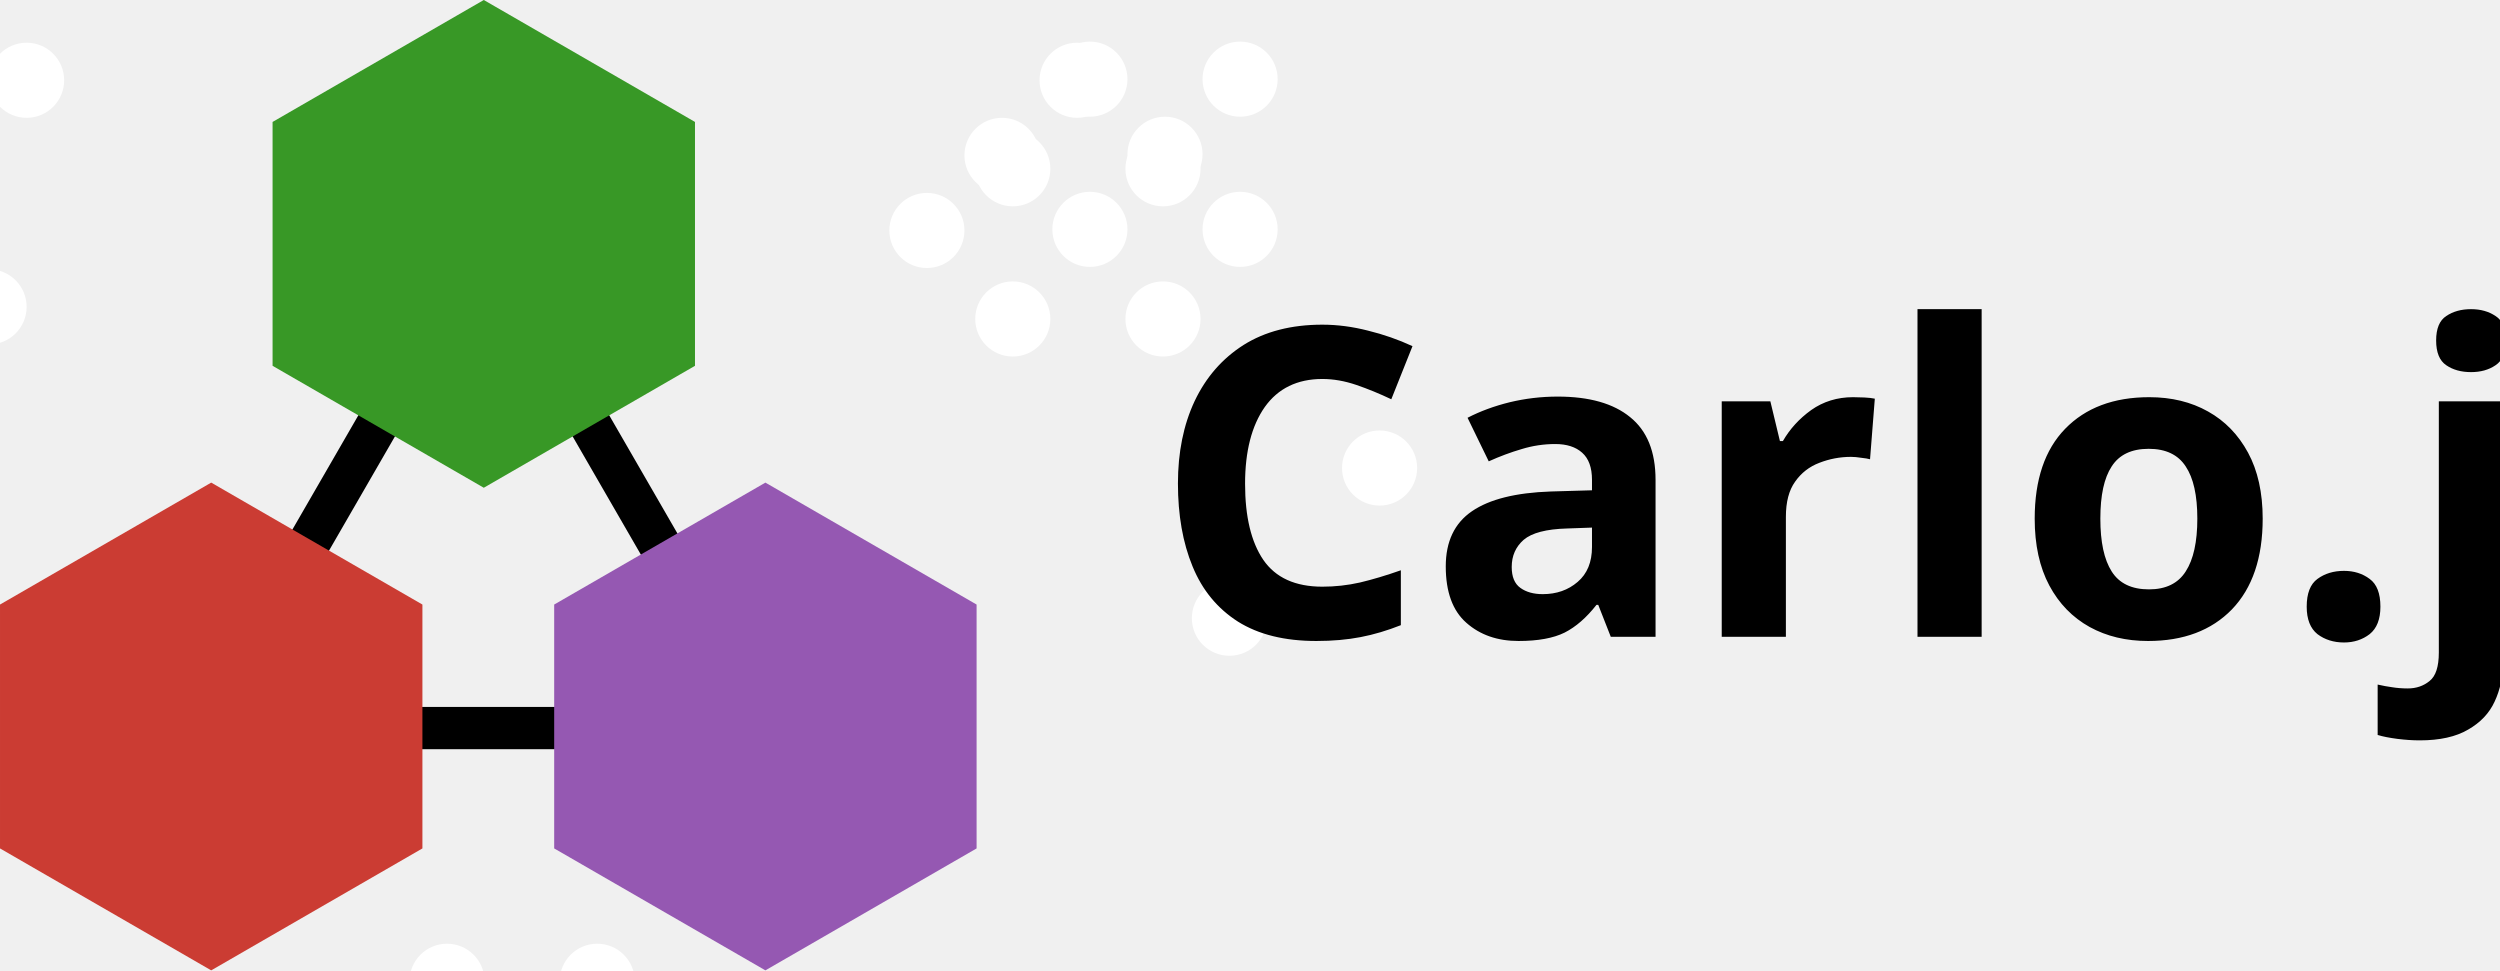
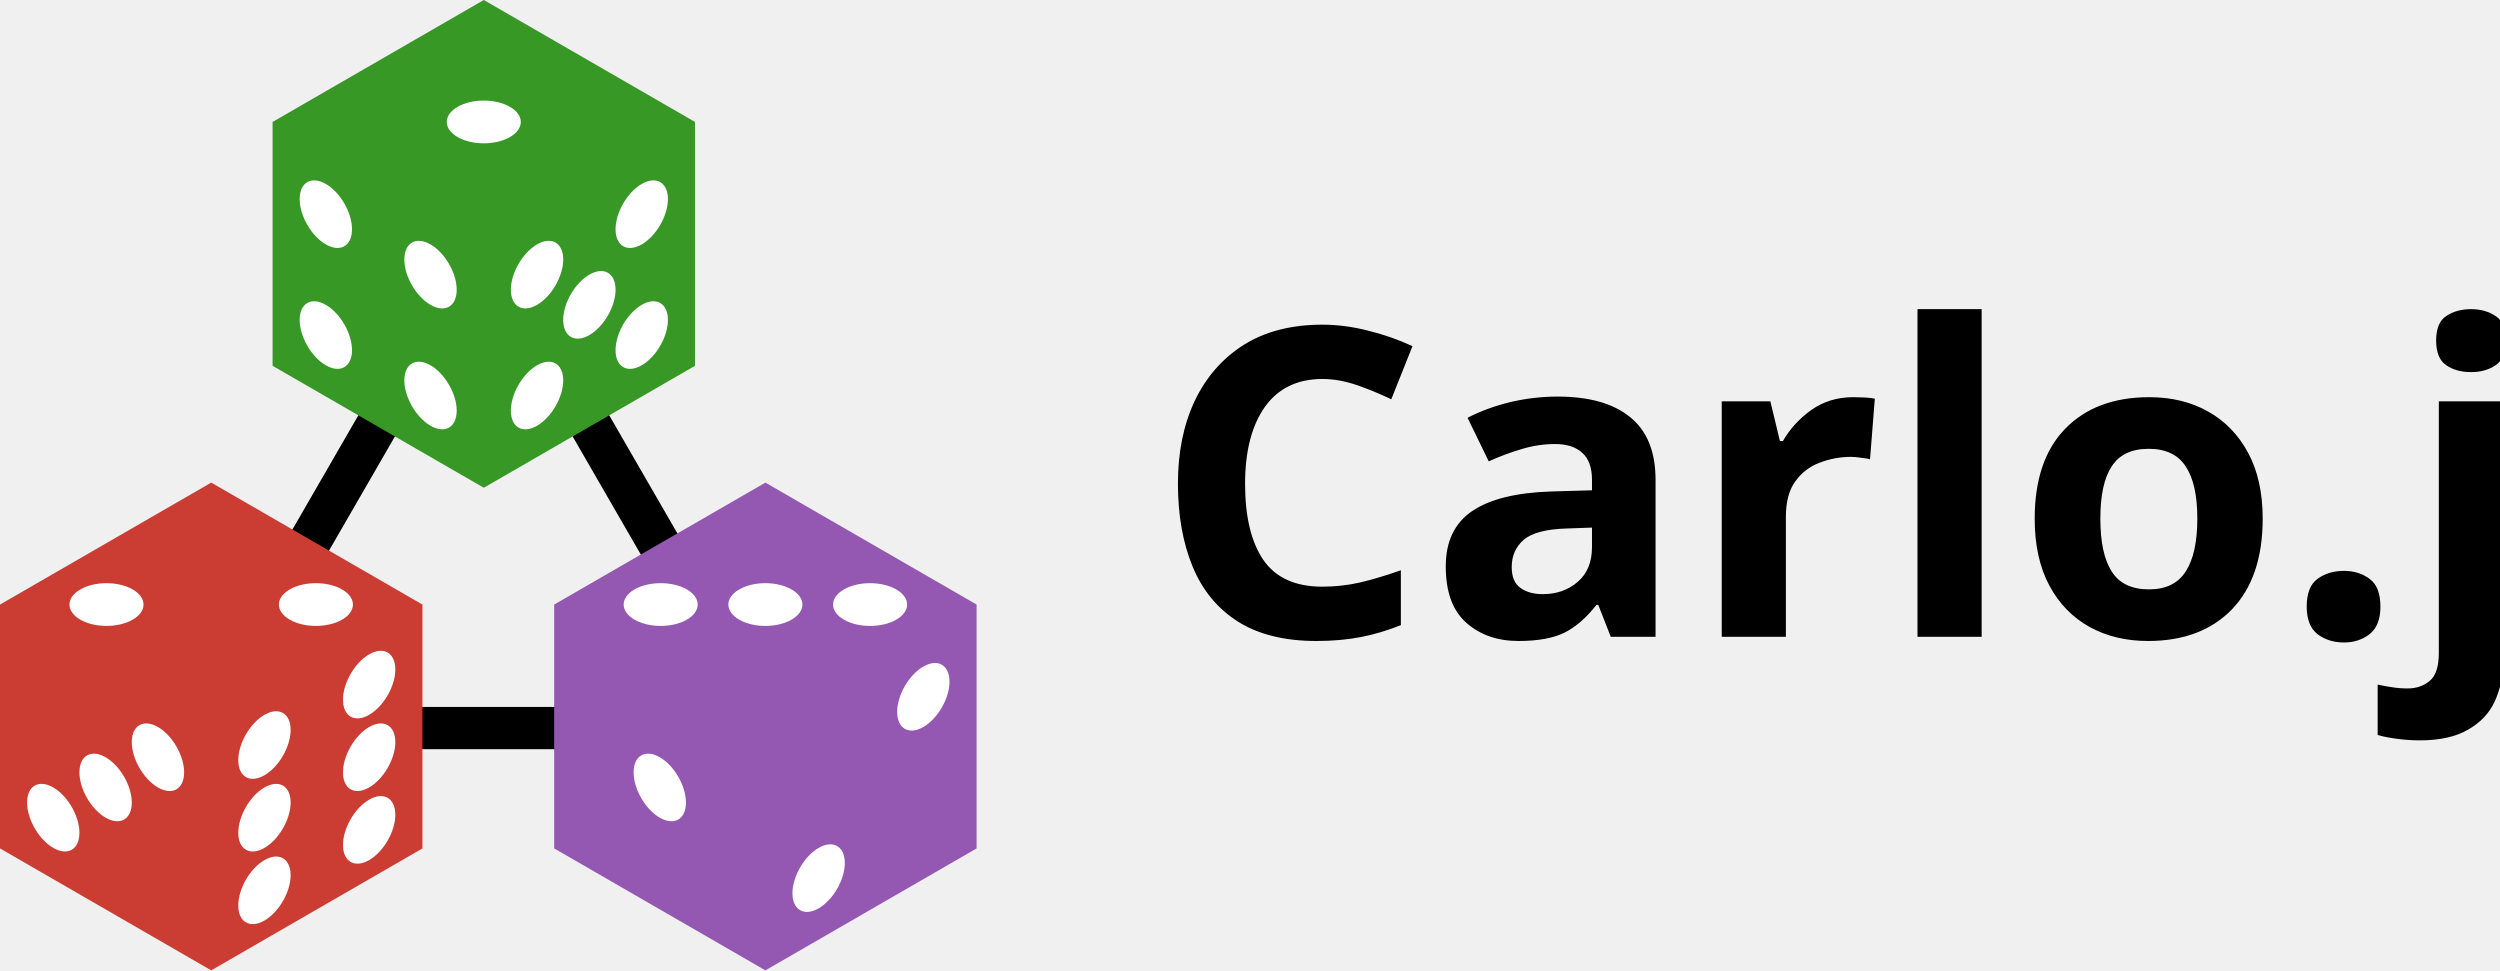
<svg xmlns="http://www.w3.org/2000/svg" width="130.898mm" height="50.807mm" viewBox="0 0 130.898 50.807" version="1.1" id="svg5">
-   <defs id="defs2" />
+   <defs id="defs2">
+     </defs>
  <g id="layer1" transform="translate(-89.07444,-90.48498)">
-     <path style="fill:none;fill-opacity:1;stroke:#000000;stroke-width:2.377;stroke-dasharray:none" id="path846" d="m 91.028,90.545 -15.846,-27.446 31.692,-10e-7 z" transform="matrix(0.9305005,0,0,-0.9305005,29.70352,187.3188)" />
-     <path style="fill:#389826;fill-opacity:1;stroke-width:0.082" id="path788" d="m 91.028,90.545 -15.846,-9.149 -10e-7,-18.297 15.846,-9.149 15.846,9.149 0,18.297 z" transform="matrix(0.6978754,0,0,0.6978754,50.87883,52.83436)" />
-     <path style="fill:#9558b2;fill-opacity:1;stroke-width:0.082" id="path902" d="m 91.028,90.545 -15.846,-9.149 -10e-7,-18.297 15.846,-9.149 15.846,9.149 0,18.297 z" transform="matrix(0.6978754,0,0,0.6978754,65.62338,78.10346)" />
-     <path style="fill:#cb3c33;fill-opacity:1;stroke-width:0.082" id="path904" d="m 91.028,90.545 -15.846,-9.149 -10e-7,-18.297 15.846,-9.149 15.846,9.149 0,18.297 z" transform="matrix(0.6978754,0,0,0.6978754,36.6069,78.10346)" />
+     <path id="path846" style="fill:none;stroke:#000000;stroke-width:2.377" d="m 91.028,90.545 -15.846,-27.446 31.692,-10e-7 z" transform="matrix(0.9305005,0,0,-0.9305005,29.70352,187.3188)" />
+     <path id="path788" style="fill:#389826;stroke-width:0.082" transform="matrix(0.6978754,0,0,0.6978754,50.87883,52.83436)" d="m 91.028,90.545 -15.846,-9.149 -10e-7,-18.297 15.846,-9.149 15.846,9.149 0,18.297 z" />
+     <path id="path902" style="fill:#9558b2;stroke-width:0.082" transform="matrix(0.6978754,0,0,0.6978754,65.62338,78.10346)" d="m 91.028,90.545 -15.846,-9.149 -10e-7,-18.297 15.846,-9.149 15.846,9.149 0,18.297 z" />
+     <path id="path904" style="fill:#cb3c33;stroke-width:0.082" transform="matrix(0.6978754,0,0,0.6978754,36.6069,78.10346)" d="m 91.028,90.545 -15.846,-9.149 -10e-7,-18.297 15.846,-9.149 15.846,9.149 0,18.297 z" />
    <g id="g1292" transform="matrix(0.7372272,0,0,0.7372272,40.85375,76.16168)" style="stroke:none">
-       <path style="fill:none;fill-opacity:1;stroke:none;stroke-width:0.082" id="path1288" width="21.518" height="21.518" x="36.427" y="23.372" d="m 84.767,28.089 15,-8.66 15,8.66 -15,8.66 z" />
-       <circle style="fill:#ffffff;fill-opacity:1;stroke:none;stroke-width:0.082" id="circle1290" cx="47.186" cy="34.131" r="2.667" d="m 101.626,27.016 c 1.027,0.593 1.027,1.554 0,2.147 -1.027,0.593 -2.691,0.593 -3.718,0 -1.027,-0.593 -1.027,-1.554 0,-2.147 1.027,-0.593 2.691,-0.593 3.718,0 z" />
+       <path id="path1288" d="m 84.767,28.089 15,-8.66 15,8.66 -15,8.66 z" style="fill:none;fill-opacity:1;stroke:none;stroke-width:0.082" />
+       <path id="circle1290" d="m 101.626,27.016 c 1.027,0.593 1.027,1.554 0,2.147 -1.027,0.593 -2.691,0.593 -3.718,0 -1.027,-0.593 -1.027,-1.554 0,-2.147 1.027,-0.593 2.691,-0.593 3.718,0 z" style="fill:#ffffff;fill-opacity:1;stroke:none;stroke-width:0.082" />
    </g>
    <g id="g1308" transform="matrix(0.7372272,0,0,0.7372272,31.24399,73.63389)" style="stroke:none">
-       <path style="fill:none;fill-opacity:1;stroke:none;stroke-width:0.082" id="path1302" width="21.518" height="21.518" x="64.241" y="23.133" d="m 93.443,57.133 15,8.66 -15,8.66 -15,-8.66 z" />
-       <circle style="fill:#ffffff;fill-opacity:1;stroke:none;stroke-width:0.082" id="circle1304" cx="69.667" cy="39.225" r="2.667" d="m 87.866,66.867 c -1.027,0.593 -2.691,0.593 -3.718,0 -1.027,-0.593 -1.027,-1.554 -10e-7,-2.147 1.027,-0.593 2.691,-0.593 3.718,0 1.027,0.593 1.027,1.554 10e-7,2.147 z" />
-       <circle style="fill:#ffffff;fill-opacity:1;stroke:none;stroke-width:0.082" id="circle1306" cx="80.333" cy="28.558" r="2.667" d="m 102.738,66.867 c -1.027,0.593 -2.691,0.593 -3.718,0 -1.027,-0.593 -1.027,-1.554 0,-2.147 1.027,-0.593 2.691,-0.593 3.718,0 1.027,0.593 1.027,1.554 0,2.147 z" />
+       <path id="path1302" d="m 93.443,57.133 15,8.66 -15,8.66 -15,-8.66 z" style="fill:none;fill-opacity:1;stroke:none;stroke-width:0.082" />
+       <path id="circle1304" d="m 87.866,66.867 c -1.027,0.593 -2.691,0.593 -3.718,0 -1.027,-0.593 -1.027,-1.554 -10e-7,-2.147 1.027,-0.593 2.691,-0.593 3.718,0 1.027,0.593 1.027,1.554 10e-7,2.147 z" style="fill:#ffffff;fill-opacity:1;stroke:none;stroke-width:0.082" />
+       <path id="circle1306" d="m 102.738,66.867 c -1.027,0.593 -2.691,0.593 -3.718,0 -1.027,-0.593 -1.027,-1.554 0,-2.147 1.027,-0.593 2.691,-0.593 3.718,0 1.027,0.593 1.027,1.554 0,2.147 z" style="fill:#ffffff;fill-opacity:1;stroke:none;stroke-width:0.082" />
    </g>
    <g id="g1320" transform="matrix(0.7372272,0,0,0.7372272,62.44709,73.63389)" style="stroke:none">
-       <path style="fill:none;fill-opacity:1;stroke:none;stroke-width:0.082" id="path1312" width="21.518" height="21.518" x="96.522" y="23.133" d="m 90.477,57.133 15,8.66 -15,8.66 -15,-8.66 z" />
-       <circle style="fill:#ffffff;fill-opacity:1;stroke:none;stroke-width:0.082" id="circle1314" cx="107.281" cy="33.892" r="2.667" d="m 92.336,66.867 c -1.027,0.593 -2.691,0.593 -3.718,0 -1.027,-0.593 -1.027,-1.554 0,-2.147 1.027,-0.593 2.691,-0.593 3.718,0 1.027,0.593 1.027,1.554 10e-7,2.147 z" />
-       <circle style="fill:#ffffff;fill-opacity:1;stroke:none;stroke-width:0.082" id="circle1316" cx="101.948" cy="39.225" r="2.667" d="m 84.9,66.867 c -1.027,0.593 -2.691,0.593 -3.718,0 -1.027,-0.593 -1.027,-1.554 0,-2.147 1.027,-0.593 2.691,-0.593 3.718,0 1.027,0.593 1.027,1.554 10e-7,2.147 z" />
-       <circle style="fill:#ffffff;fill-opacity:1;stroke:none;stroke-width:0.082" id="circle1318" cx="112.615" cy="28.558" r="2.667" d="m 99.772,66.867 c -1.027,0.593 -2.691,0.593 -3.718,0 -1.027,-0.593 -1.027,-1.554 -10e-7,-2.147 1.027,-0.593 2.691,-0.593 3.718,0 1.027,0.593 1.027,1.554 10e-7,2.147 z" />
+       <path id="path1312" d="m 90.477,57.133 15,8.66 -15,8.66 -15,-8.66 z" style="fill:none;fill-opacity:1;stroke:none;stroke-width:0.082" />
+       <path id="circle1314" d="m 92.336,66.867 c -1.027,0.593 -2.691,0.593 -3.718,0 -1.027,-0.593 -1.027,-1.554 0,-2.147 1.027,-0.593 2.691,-0.593 3.718,0 1.027,0.593 1.027,1.554 10e-7,2.147 z" style="fill:#ffffff;fill-opacity:1;stroke:none;stroke-width:0.082" />
+       <path id="circle1316" d="m 84.9,66.867 c -1.027,0.593 -2.691,0.593 -3.718,0 -1.027,-0.593 -1.027,-1.554 0,-2.147 1.027,-0.593 2.691,-0.593 3.718,0 1.027,0.593 1.027,1.554 10e-7,2.147 z" style="fill:#ffffff;fill-opacity:1;stroke:none;stroke-width:0.082" />
+       <path id="circle1318" d="m 99.772,66.867 c -1.027,0.593 -2.691,0.593 -3.718,0 -1.027,-0.593 -1.027,-1.554 -10e-7,-2.147 1.027,-0.593 2.691,-0.593 3.718,0 1.027,0.593 1.027,1.554 10e-7,2.147 z" style="fill:#ffffff;fill-opacity:1;stroke:none;stroke-width:0.082" />
    </g>
    <g id="g1357" transform="matrix(0.7372272,0,0,0.7372272,-20.20466,82.43883)" style="stroke:none">
-       <path style="fill:none;fill-opacity:1;stroke:none;stroke-width:0.082" id="path1345" width="21.518" height="21.518" x="220.211" y="11.111" d="m 182.589,28.235 15,-8.66 v 17.321 l -15,8.66 z" />
-       <circle style="fill:#ffffff;fill-opacity:1;stroke:none;stroke-width:0.082" id="circle1347" cx="230.97" cy="21.87" r="2.667" d="m 191.948,31.491 c 0,1.185 -0.832,2.627 -1.859,3.22 -1.027,0.593 -1.859,0.112 -1.859,-1.073 0,-1.185 0.832,-2.627 1.859,-3.22 1.027,-0.593 1.859,-0.112 1.859,1.073 z" />
-       <circle style="fill:#ffffff;fill-opacity:1;stroke:none;stroke-width:0.082" id="circle1349" cx="225.637" cy="27.203" r="2.667" d="m 188.23,37.931 c 0,1.185 -0.832,2.627 -1.859,3.22 -1.027,0.593 -1.859,0.112 -1.859,-1.073 0,-1.185 0.832,-2.627 1.859,-3.22 1.027,-0.593 1.859,-0.112 1.859,1.073 z" />
-       <circle style="fill:#ffffff;fill-opacity:1;stroke:none;stroke-width:0.082" id="circle1351" cx="236.304" cy="16.536" r="2.667" d="m 195.666,25.052 c 0,1.185 -0.832,2.627 -1.859,3.22 -1.027,0.593 -1.859,0.112 -1.859,-1.073 0,-1.185 0.832,-2.627 1.859,-3.22 1.027,-0.593 1.859,-0.112 1.859,1.073 z" />
-       <circle style="fill:#ffffff;fill-opacity:1;stroke:none;stroke-width:0.082" id="circle1353" cx="236.304" cy="27.203" r="2.667" d="m 195.666,33.638 c 0,1.185 -0.832,2.627 -1.859,3.22 -1.027,0.593 -1.859,0.112 -1.859,-1.073 0,-1.185 0.832,-2.627 1.859,-3.22 1.027,-0.593 1.859,-0.112 1.859,1.073 z" />
-       <circle style="fill:#ffffff;fill-opacity:1;stroke:none;stroke-width:0.082" id="circle1355" cx="225.637" cy="16.536" r="2.667" d="m 188.23,29.345 c 0,1.185 -0.832,2.627 -1.859,3.22 -1.027,0.593 -1.859,0.112 -1.859,-1.073 0,-1.185 0.832,-2.627 1.859,-3.22 1.027,-0.593 1.859,-0.112 1.859,1.073 z" />
+       <path id="path1345" d="m 182.589,28.235 15,-8.66 v 17.321 l -15,8.66 z" style="fill:none;fill-opacity:1;stroke:none;stroke-width:0.082" />
+       <path id="circle1347" d="m 191.948,31.491 c 0,1.185 -0.832,2.627 -1.859,3.22 -1.027,0.593 -1.859,0.112 -1.859,-1.073 0,-1.185 0.832,-2.627 1.859,-3.22 1.027,-0.593 1.859,-0.112 1.859,1.073 z" style="fill:#ffffff;fill-opacity:1;stroke:none;stroke-width:0.082" />
+       <path id="circle1349" d="m 188.23,37.931 c 0,1.185 -0.832,2.627 -1.859,3.22 -1.027,0.593 -1.859,0.112 -1.859,-1.073 0,-1.185 0.832,-2.627 1.859,-3.22 1.027,-0.593 1.859,-0.112 1.859,1.073 z" style="fill:#ffffff;fill-opacity:1;stroke:none;stroke-width:0.082" />
+       <path id="circle1351" d="m 195.666,25.052 c 0,1.185 -0.832,2.627 -1.859,3.22 -1.027,0.593 -1.859,0.112 -1.859,-1.073 0,-1.185 0.832,-2.627 1.859,-3.22 1.027,-0.593 1.859,-0.112 1.859,1.073 z" style="fill:#ffffff;fill-opacity:1;stroke:none;stroke-width:0.082" />
+       <path id="circle1353" d="m 195.666,33.638 c 0,1.185 -0.832,2.627 -1.859,3.22 -1.027,0.593 -1.859,0.112 -1.859,-1.073 0,-1.185 0.832,-2.627 1.859,-3.22 1.027,-0.593 1.859,-0.112 1.859,1.073 z" style="fill:#ffffff;fill-opacity:1;stroke:none;stroke-width:0.082" />
+       <path id="circle1355" d="m 188.23,29.345 c 0,1.185 -0.832,2.627 -1.859,3.22 -1.027,0.593 -1.859,0.112 -1.859,-1.073 0,-1.185 0.832,-2.627 1.859,-3.22 1.027,-0.593 1.859,-0.112 1.859,1.073 z" style="fill:#ffffff;fill-opacity:1;stroke:none;stroke-width:0.082" />
    </g>
    <g id="g1373" transform="matrix(0.7372272,0,0,0.7372272,-1.479672,87.13119)" style="stroke:none">
-       <path style="fill:none;fill-opacity:1;stroke:none;stroke-width:0.082" id="path1363" width="21.518" height="21.518" x="189.336" y="11.111" d="m 142.19,13.209 15,8.66 v 17.321 l -15,-8.66 z" />
-       <circle style="fill:#ffffff;fill-opacity:1;stroke:none;stroke-width:0.082" id="circle1365" cx="194.761" cy="27.203" r="2.667" d="m 147.831,29.42 c 0,1.185 -0.832,1.666 -1.859,1.073 -1.027,-0.593 -1.859,-2.034 -1.859,-3.22 0,-1.185 0.832,-1.666 1.859,-1.073 1.027,0.593 1.859,2.034 1.859,3.22 z" />
-       <circle style="fill:#ffffff;fill-opacity:1;stroke:none;stroke-width:0.082" id="circle1367" cx="205.428" cy="16.536" r="2.667" d="m 155.266,25.127 c 0,1.185 -0.832,1.666 -1.859,1.073 -1.027,-0.593 -1.859,-2.034 -1.859,-3.22 0,-1.185 0.832,-1.666 1.859,-1.073 1.027,0.593 1.859,2.034 1.859,3.22 z" />
-       <circle style="fill:#ffffff;fill-opacity:1;stroke:none;stroke-width:0.082" id="circle1369" cx="205.428" cy="27.203" r="2.667" d="m 155.266,33.713 c 0,1.185 -0.832,1.666 -1.859,1.073 -1.027,-0.593 -1.859,-2.034 -1.859,-3.22 0,-1.185 0.832,-1.666 1.859,-1.073 1.027,0.593 1.859,2.034 1.859,3.22 z" />
-       <circle style="fill:#ffffff;fill-opacity:1;stroke:none;stroke-width:0.082" id="circle1371" cx="194.761" cy="16.536" r="2.667" d="m 147.831,20.834 c 0,1.185 -0.832,1.666 -1.859,1.073 -1.027,-0.593 -1.859,-2.034 -1.859,-3.22 0,-1.185 0.832,-1.666 1.859,-1.073 1.027,0.593 1.859,2.034 1.859,3.22 z" />
+       <path id="path1363" d="m 142.19,13.209 15,8.66 v 17.321 l -15,-8.66 z" style="fill:none;fill-opacity:1;stroke:none;stroke-width:0.082" />
+       <path id="circle1365" d="m 147.831,29.42 c 0,1.185 -0.832,1.666 -1.859,1.073 -1.027,-0.593 -1.859,-2.034 -1.859,-3.22 0,-1.185 0.832,-1.666 1.859,-1.073 1.027,0.593 1.859,2.034 1.859,3.22 z" style="fill:#ffffff;fill-opacity:1;stroke:none;stroke-width:0.082" />
+       <path id="circle1367" d="m 155.266,25.127 c 0,1.185 -0.832,1.666 -1.859,1.073 -1.027,-0.593 -1.859,-2.034 -1.859,-3.22 0,-1.185 0.832,-1.666 1.859,-1.073 1.027,0.593 1.859,2.034 1.859,3.22 z" style="fill:#ffffff;fill-opacity:1;stroke:none;stroke-width:0.082" />
+       <path id="circle1369" d="m 155.266,33.713 c 0,1.185 -0.832,1.666 -1.859,1.073 -1.027,-0.593 -1.859,-2.034 -1.859,-3.22 0,-1.185 0.832,-1.666 1.859,-1.073 1.027,0.593 1.859,2.034 1.859,3.22 z" style="fill:#ffffff;fill-opacity:1;stroke:none;stroke-width:0.082" />
+       <path id="circle1371" d="m 147.831,20.834 c 0,1.185 -0.832,1.666 -1.859,1.073 -1.027,-0.593 -1.859,-2.034 -1.859,-3.22 0,-1.185 0.832,-1.666 1.859,-1.073 1.027,0.593 1.859,2.034 1.859,3.22 z" style="fill:#ffffff;fill-opacity:1;stroke:none;stroke-width:0.082" />
    </g>
    <g id="g1381" transform="matrix(0.7372272,0,0,0.7372272,40.97666,73.07536)" style="stroke:none">
-       <path style="fill:none;fill-opacity:1;stroke:none;stroke-width:0.082" id="path1377" width="21.518" height="21.518" x="36.427" y="23.372" d="m 104.6,66.551 15,8.66 v 17.321 l -15,-8.66 z" />
-       <circle style="fill:#ffffff;fill-opacity:1;stroke:none;stroke-width:0.082" id="circle1379" cx="47.186" cy="34.131" r="2.667" d="m 113.959,80.615 c 0,1.185 -0.832,1.666 -1.859,1.073 -1.027,-0.593 -1.859,-2.034 -1.859,-3.22 0,-1.185 0.832,-1.666 1.859,-1.073 1.027,0.593 1.859,2.034 1.859,3.22 z" />
+       <path id="path1377" d="m 104.6,66.551 15,8.66 v 17.321 l -15,-8.66 z" style="fill:none;fill-opacity:1;stroke:none;stroke-width:0.082" />
+       <path id="circle1379" d="m 113.959,80.615 c 0,1.185 -0.832,1.666 -1.859,1.073 -1.027,-0.593 -1.859,-2.034 -1.859,-3.22 0,-1.185 0.832,-1.666 1.859,-1.073 1.027,0.593 1.859,2.034 1.859,3.22 z" style="fill:#ffffff;fill-opacity:1;stroke:none;stroke-width:0.082" />
    </g>
    <g id="g1393" transform="matrix(0.7372272,0,0,0.7372272,102.0847,93.93684)" style="stroke:none">
-       <path style="fill:none;fill-opacity:1;stroke:none;stroke-width:0.082" id="path1387" width="21.518" height="21.518" x="64.241" y="23.133" d="m 36.711,46.914 15,-8.66 10e-7,17.321 -15,8.66 z" />
-       <circle style="fill:#ffffff;fill-opacity:1;stroke:none;stroke-width:0.082" id="circle1389" cx="69.667" cy="39.225" r="2.667" d="m 42.352,56.611 c 0,1.185 -0.832,2.627 -1.859,3.22 -1.027,0.593 -1.859,0.112 -1.859,-1.073 0,-1.185 0.832,-2.627 1.859,-3.22 1.027,-0.593 1.859,-0.112 1.859,1.073 z" />
-       <circle style="fill:#ffffff;fill-opacity:1;stroke:none;stroke-width:0.082" id="circle1391" cx="80.333" cy="28.558" r="2.667" d="m 49.788,43.731 c 0,1.185 -0.832,2.627 -1.859,3.22 -1.027,0.593 -1.859,0.112 -1.859,-1.073 0,-1.185 0.832,-2.627 1.859,-3.22 1.027,-0.593 1.859,-0.112 1.859,1.073 z" />
+       <path id="path1387" d="m 36.711,46.914 15,-8.66 10e-7,17.321 -15,8.66 z" style="fill:none;fill-opacity:1;stroke:none;stroke-width:0.082" />
+       <path id="circle1389" d="m 42.352,56.611 c 0,1.185 -0.832,2.627 -1.859,3.22 -1.027,0.593 -1.859,0.112 -1.859,-1.073 0,-1.185 0.832,-2.627 1.859,-3.22 1.027,-0.593 1.859,-0.112 1.859,1.073 z" style="fill:#ffffff;fill-opacity:1;stroke:none;stroke-width:0.082" />
+       <path id="circle1391" d="m 49.788,43.731 c 0,1.185 -0.832,2.627 -1.859,3.22 -1.027,0.593 -1.859,0.112 -1.859,-1.073 0,-1.185 0.832,-2.627 1.859,-3.22 1.027,-0.593 1.859,-0.112 1.859,1.073 z" style="fill:#ffffff;fill-opacity:1;stroke:none;stroke-width:0.082" />
    </g>
    <g id="g1413" transform="matrix(0.7372272,0,0,0.7372272,-53.86529,107.7582)" style="stroke:none">
-       <path style="fill:none;fill-opacity:1;stroke:none;stroke-width:0.082" id="path1399" width="21.518" height="21.518" x="220.211" y="41.911" d="m 208.888,28.166 15,-8.66 v 17.321 l -15,8.66 z" />
-       <circle style="fill:#ffffff;fill-opacity:1;stroke:none;stroke-width:0.082" id="circle1401" cx="225.637" cy="52.67" r="2.667" d="m 214.529,33.57 c 0,1.185 -0.832,2.627 -1.859,3.22 -1.027,0.593 -1.859,0.112 -1.859,-1.073 0,-1.185 0.832,-2.627 1.859,-3.22 1.027,-0.593 1.859,-0.112 1.859,1.073 z" />
-       <circle style="fill:#ffffff;fill-opacity:1;stroke:none;stroke-width:0.082" id="circle1403" cx="225.637" cy="59.079" r="2.667" d="m 214.529,38.729 c 0,1.185 -0.832,2.627 -1.859,3.22 -1.027,0.593 -1.859,0.112 -1.859,-1.073 0,-1.185 0.832,-2.627 1.859,-3.22 1.027,-0.593 1.859,-0.112 1.859,1.073 z" />
-       <circle style="fill:#ffffff;fill-opacity:1;stroke:none;stroke-width:0.082" id="circle1405" cx="236.304" cy="46.261" r="2.667" d="m 221.965,24.118 c 0,1.185 -0.832,2.627 -1.859,3.22 -1.027,0.593 -1.859,0.112 -1.859,-1.073 0,-1.185 0.832,-2.627 1.859,-3.22 1.027,-0.593 1.859,-0.112 1.859,1.073 z" />
-       <circle style="fill:#ffffff;fill-opacity:1;stroke:none;stroke-width:0.082" id="circle1407" cx="236.304" cy="59.079" r="2.667" d="m 221.965,34.436 c 0,1.185 -0.832,2.627 -1.859,3.22 -1.027,0.593 -1.859,0.112 -1.859,-1.073 0,-1.185 0.832,-2.627 1.859,-3.22 1.027,-0.593 1.859,-0.112 1.859,1.073 z" />
-       <circle style="fill:#ffffff;fill-opacity:1;stroke:none;stroke-width:0.082" id="circle1409" cx="225.637" cy="46.261" r="2.667" d="m 214.529,28.411 c 0,1.185 -0.832,2.627 -1.859,3.22 -1.027,0.593 -1.859,0.112 -1.859,-1.073 0,-1.185 0.832,-2.627 1.859,-3.22 1.027,-0.593 1.859,-0.112 1.859,1.073 z" />
-       <circle style="fill:#ffffff;fill-opacity:1;stroke:none;stroke-width:0.082" id="circle1411" cx="236.304" cy="52.67" r="2.667" d="m 221.965,29.277 c 0,1.185 -0.832,2.627 -1.859,3.22 -1.027,0.593 -1.859,0.112 -1.859,-1.073 0,-1.185 0.832,-2.627 1.859,-3.22 1.027,-0.593 1.859,-0.112 1.859,1.073 z" />
+       <path id="path1399" d="m 208.888,28.166 15,-8.66 v 17.321 l -15,8.66 z" style="fill:none;fill-opacity:1;stroke:none;stroke-width:0.082" />
+       <path id="circle1401" d="m 214.529,33.57 c 0,1.185 -0.832,2.627 -1.859,3.22 -1.027,0.593 -1.859,0.112 -1.859,-1.073 0,-1.185 0.832,-2.627 1.859,-3.22 1.027,-0.593 1.859,-0.112 1.859,1.073 z" style="fill:#ffffff;fill-opacity:1;stroke:none;stroke-width:0.082" />
+       <path id="circle1403" d="m 214.529,38.729 c 0,1.185 -0.832,2.627 -1.859,3.22 -1.027,0.593 -1.859,0.112 -1.859,-1.073 0,-1.185 0.832,-2.627 1.859,-3.22 1.027,-0.593 1.859,-0.112 1.859,1.073 z" style="fill:#ffffff;fill-opacity:1;stroke:none;stroke-width:0.082" />
+       <path id="circle1405" d="m 221.965,24.118 c 0,1.185 -0.832,2.627 -1.859,3.22 -1.027,0.593 -1.859,0.112 -1.859,-1.073 0,-1.185 0.832,-2.627 1.859,-3.22 1.027,-0.593 1.859,-0.112 1.859,1.073 z" style="fill:#ffffff;fill-opacity:1;stroke:none;stroke-width:0.082" />
+       <path id="circle1407" d="m 221.965,34.436 c 0,1.185 -0.832,2.627 -1.859,3.22 -1.027,0.593 -1.859,0.112 -1.859,-1.073 0,-1.185 0.832,-2.627 1.859,-3.22 1.027,-0.593 1.859,-0.112 1.859,1.073 z" style="fill:#ffffff;fill-opacity:1;stroke:none;stroke-width:0.082" />
+       <path id="circle1409" d="m 214.529,28.411 c 0,1.185 -0.832,2.627 -1.859,3.22 -1.027,0.593 -1.859,0.112 -1.859,-1.073 0,-1.185 0.832,-2.627 1.859,-3.22 1.027,-0.593 1.859,-0.112 1.859,1.073 z" style="fill:#ffffff;fill-opacity:1;stroke:none;stroke-width:0.082" />
+       <path id="circle1411" d="m 221.965,29.277 c 0,1.185 -0.832,2.627 -1.859,3.22 -1.027,0.593 -1.859,0.112 -1.859,-1.073 0,-1.185 0.832,-2.627 1.859,-3.22 1.027,-0.593 1.859,-0.112 1.859,1.073 z" style="fill:#ffffff;fill-opacity:1;stroke:none;stroke-width:0.082" />
    </g>
    <g id="g1425" transform="matrix(0.7372272,0,0,0.7372272,5.479511,85.49765)" style="stroke:none">
-       <path style="fill:none;fill-opacity:1;stroke:none;stroke-width:0.082" id="path1417" width="21.518" height="21.518" x="96.522" y="23.133" d="m 113.391,49.701 15,8.66 0,17.321 -15,-8.66 z" />
-       <circle style="fill:#ffffff;fill-opacity:1;stroke:none;stroke-width:0.082" id="circle1419" cx="107.281" cy="33.892" r="2.667" d="m 122.75,63.765 c 0,1.185 -0.832,1.666 -1.859,1.073 -1.027,-0.593 -1.859,-2.034 -1.859,-3.22 0,-1.185 0.832,-1.666 1.859,-1.073 1.027,0.593 1.859,2.034 1.859,3.22 z" />
-       <circle style="fill:#ffffff;fill-opacity:1;stroke:none;stroke-width:0.082" id="circle1421" cx="101.948" cy="39.225" r="2.667" d="m 119.032,65.911 c 0,1.185 -0.832,1.666 -1.859,1.073 -1.027,-0.593 -1.859,-2.034 -1.859,-3.22 0,-1.185 0.832,-1.666 1.859,-1.073 1.027,0.593 1.859,2.034 1.859,3.22 z" />
-       <circle style="fill:#ffffff;fill-opacity:1;stroke:none;stroke-width:0.082" id="circle1423" cx="112.615" cy="28.558" r="2.667" d="m 126.468,61.618 c 0,1.185 -0.832,1.666 -1.859,1.073 -1.027,-0.593 -1.859,-2.034 -1.859,-3.22 0,-1.185 0.832,-1.666 1.859,-1.073 1.027,0.593 1.859,2.034 1.859,3.22 z" />
+       <path id="path1417" d="m 113.391,49.701 15,8.66 0,17.321 -15,-8.66 z" style="fill:none;fill-opacity:1;stroke:none;stroke-width:0.082" />
+       <path id="circle1419" d="m 122.75,63.765 c 0,1.185 -0.832,1.666 -1.859,1.073 -1.027,-0.593 -1.859,-2.034 -1.859,-3.22 0,-1.185 0.832,-1.666 1.859,-1.073 1.027,0.593 1.859,2.034 1.859,3.22 z" style="fill:#ffffff;fill-opacity:1;stroke:none;stroke-width:0.082" />
+       <path id="circle1421" d="m 119.032,65.911 c 0,1.185 -0.832,1.666 -1.859,1.073 -1.027,-0.593 -1.859,-2.034 -1.859,-3.22 0,-1.185 0.832,-1.666 1.859,-1.073 1.027,0.593 1.859,2.034 1.859,3.22 z" style="fill:#ffffff;fill-opacity:1;stroke:none;stroke-width:0.082" />
+       <path id="circle1423" d="m 126.468,61.618 c 0,1.185 -0.832,1.666 -1.859,1.073 -1.027,-0.593 -1.859,-2.034 -1.859,-3.22 0,-1.185 0.832,-1.666 1.859,-1.073 1.027,0.593 1.859,2.034 1.859,3.22 z" style="fill:#ffffff;fill-opacity:1;stroke:none;stroke-width:0.082" />
    </g>
    <text xml:space="preserve" style="font-style:normal;font-variant:normal;font-weight:bold;font-stretch:normal;font-size:22.578px;font-family:Overpass;-inkscape-font-specification:'Overpass Bold';fill:#000000;stroke-width:0.265" x="149.439" y="123.828" id="text704">
      <tspan id="tspan702" style="font-style:normal;font-variant:normal;font-weight:bold;font-stretch:normal;font-size:22.578px;font-family:Overpass;-inkscape-font-specification:'Overpass Bold';stroke-width:0.265" x="149.439" y="123.828">Carlo.jl</tspan>
    </text>
  </g>
</svg>
